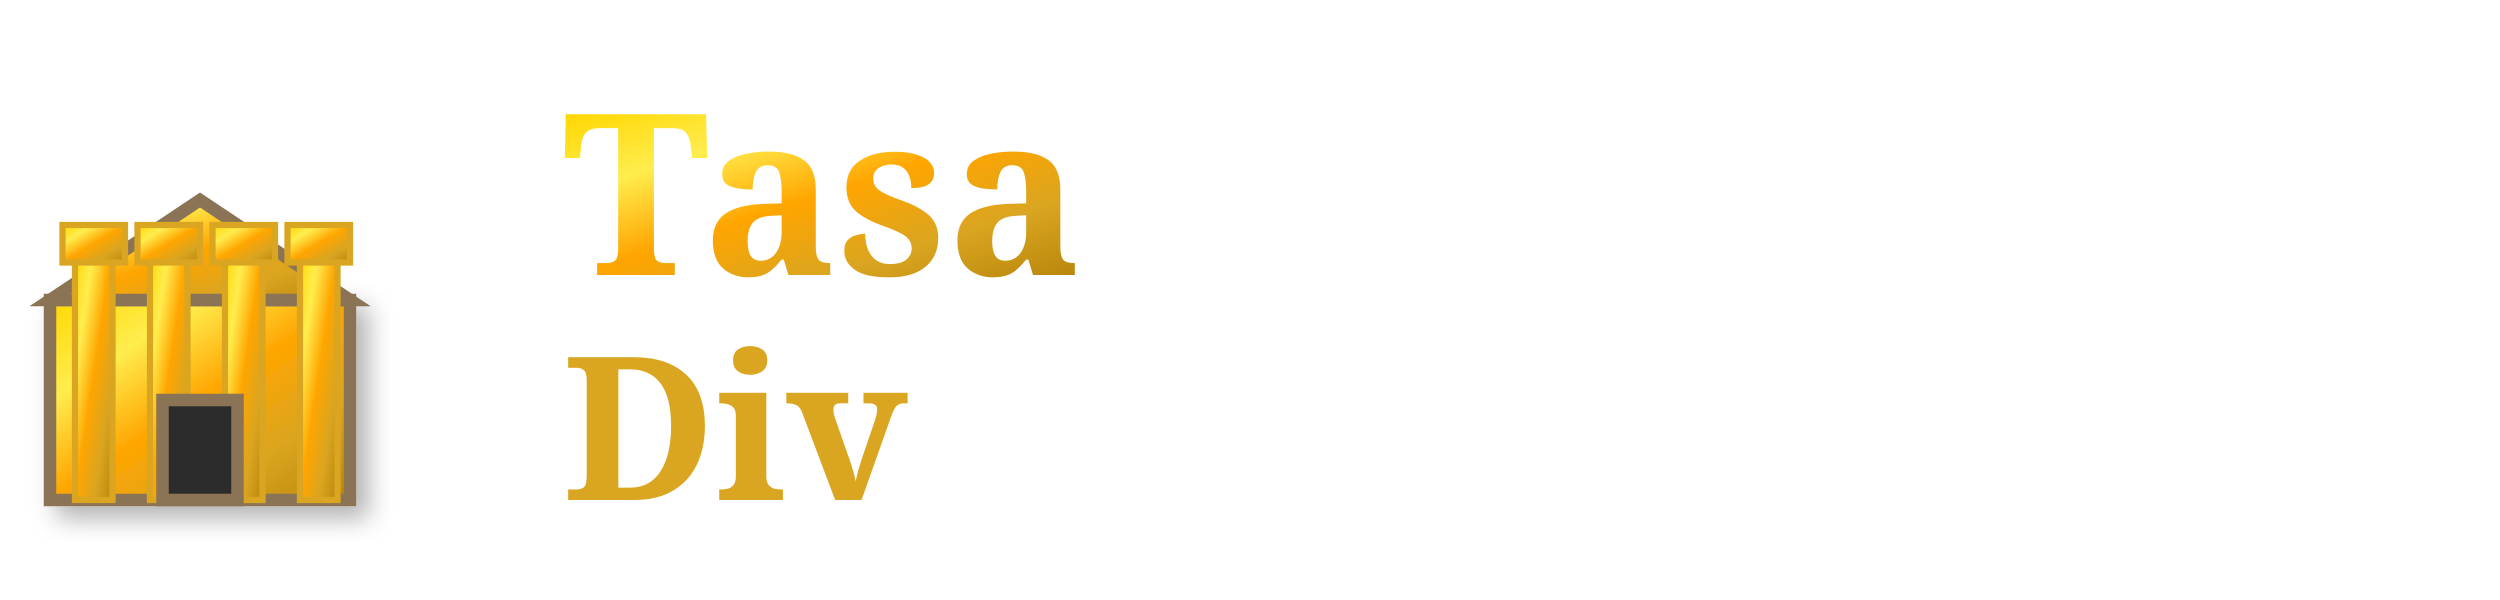
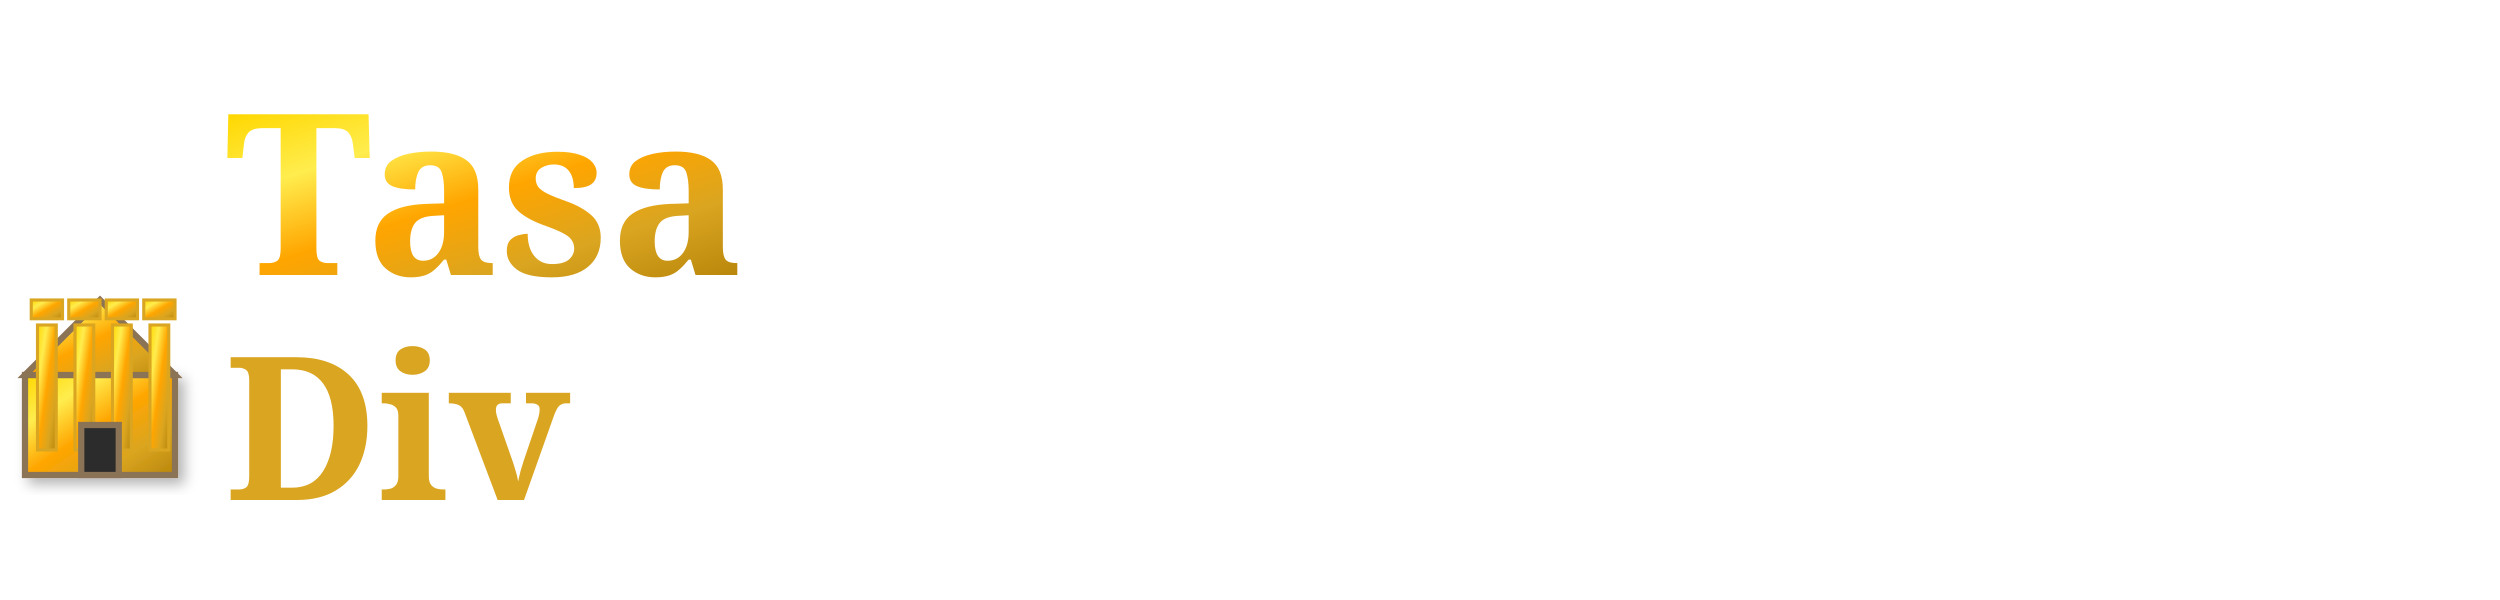
<svg xmlns="http://www.w3.org/2000/svg" width="200" height="48" viewBox="0 0 200 48" fill="none">
-   <g id="logo-icon" transform="translate(0, 4)">
+   <g id="logo-icon" transform="translate(0, 8)">
    <defs>
      <linearGradient id="metallicGold" x1="0%" y1="0%" x2="100%" y2="100%">
        <stop offset="0%" style="stop-color:#FFD700;stop-opacity:1" />
        <stop offset="25%" style="stop-color:#FFED4E;stop-opacity:1" />
        <stop offset="50%" style="stop-color:#FFA500;stop-opacity:1" />
        <stop offset="75%" style="stop-color:#DAA520;stop-opacity:1" />
        <stop offset="100%" style="stop-color:#B8860B;stop-opacity:1" />
      </linearGradient>
      <filter id="shadow" x="-20%" y="-20%" width="140%" height="140%">
-         <feDropShadow dx="1" dy="1" stdDeviation="1" flood-color="#000000" flood-opacity="0.3" />
+         <feDropShadow dx="0.5" dy="0.5" stdDeviation="0.5" flood-color="#000000" flood-opacity="0.3" />
      </filter>
    </defs>
-     <rect x="4" y="20" width="24" height="16" fill="url(#metallicGold)" stroke="#8B7355" stroke-width="1" filter="url(#shadow)" />
-     <polygon points="4,20 16,12 28,20" fill="url(#metallicGold)" stroke="#8B7355" stroke-width="1" />
-     <rect x="6" y="16" width="3" height="20" fill="url(#metallicGold)" stroke="#DAA520" stroke-width="0.5" />
-     <rect x="12" y="16" width="3" height="20" fill="url(#metallicGold)" stroke="#DAA520" stroke-width="0.5" />
-     <rect x="18" y="16" width="3" height="20" fill="url(#metallicGold)" stroke="#DAA520" stroke-width="0.5" />
-     <rect x="24" y="16" width="3" height="20" fill="url(#metallicGold)" stroke="#DAA520" stroke-width="0.5" />
-     <rect x="5" y="14" width="5" height="3" fill="url(#metallicGold)" stroke="#DAA520" stroke-width="0.5" />
-     <rect x="11" y="14" width="5" height="3" fill="url(#metallicGold)" stroke="#DAA520" stroke-width="0.5" />
-     <rect x="17" y="14" width="5" height="3" fill="url(#metallicGold)" stroke="#DAA520" stroke-width="0.5" />
-     <rect x="23" y="14" width="5" height="3" fill="url(#metallicGold)" stroke="#DAA520" stroke-width="0.5" />
-     <rect x="13" y="28" width="6" height="8" fill="#2C2C2C" stroke="#8B7355" stroke-width="1" />
+     <rect x="2" y="22" width="12" height="8" fill="url(#metallicGold)" stroke="#8B7355" stroke-width="0.5" filter="url(#shadow)" />
+     <polygon points="2,22 8,16 14,22" fill="url(#metallicGold)" stroke="#8B7355" stroke-width="0.5" />
+     <rect x="3" y="18" width="1.5" height="10" fill="url(#metallicGold)" stroke="#DAA520" stroke-width="0.25" />
+     <rect x="6" y="18" width="1.5" height="10" fill="url(#metallicGold)" stroke="#DAA520" stroke-width="0.25" />
+     <rect x="9" y="18" width="1.5" height="10" fill="url(#metallicGold)" stroke="#DAA520" stroke-width="0.25" />
+     <rect x="12" y="18" width="1.5" height="10" fill="url(#metallicGold)" stroke="#DAA520" stroke-width="0.25" />
+     <rect x="2.5" y="16" width="2.5" height="1.5" fill="url(#metallicGold)" stroke="#DAA520" stroke-width="0.25" />
+     <rect x="5.5" y="16" width="2.5" height="1.5" fill="url(#metallicGold)" stroke="#DAA520" stroke-width="0.25" />
+     <rect x="8.5" y="16" width="2.5" height="1.5" fill="url(#metallicGold)" stroke="#DAA520" stroke-width="0.25" />
+     <rect x="11.5" y="16" width="2.5" height="1.5" fill="url(#metallicGold)" stroke="#DAA520" stroke-width="0.25" />
+     <rect x="6.5" y="26" width="3" height="4" fill="#2C2C2C" stroke="#8B7355" stroke-width="0.5" />
  </g>
-   <g id="logo-text" transform="translate(45, 0)">
+   <g id="logo-text" transform="translate(18, 0)">
    <text x="0" y="22" fill="url(#metallicGold)" font-family="serif" font-size="18" font-weight="700">Tasa</text>
    <text x="0" y="40" fill="#DAA520" font-family="serif" font-size="16" font-weight="600">Div</text>
  </g>
</svg>
